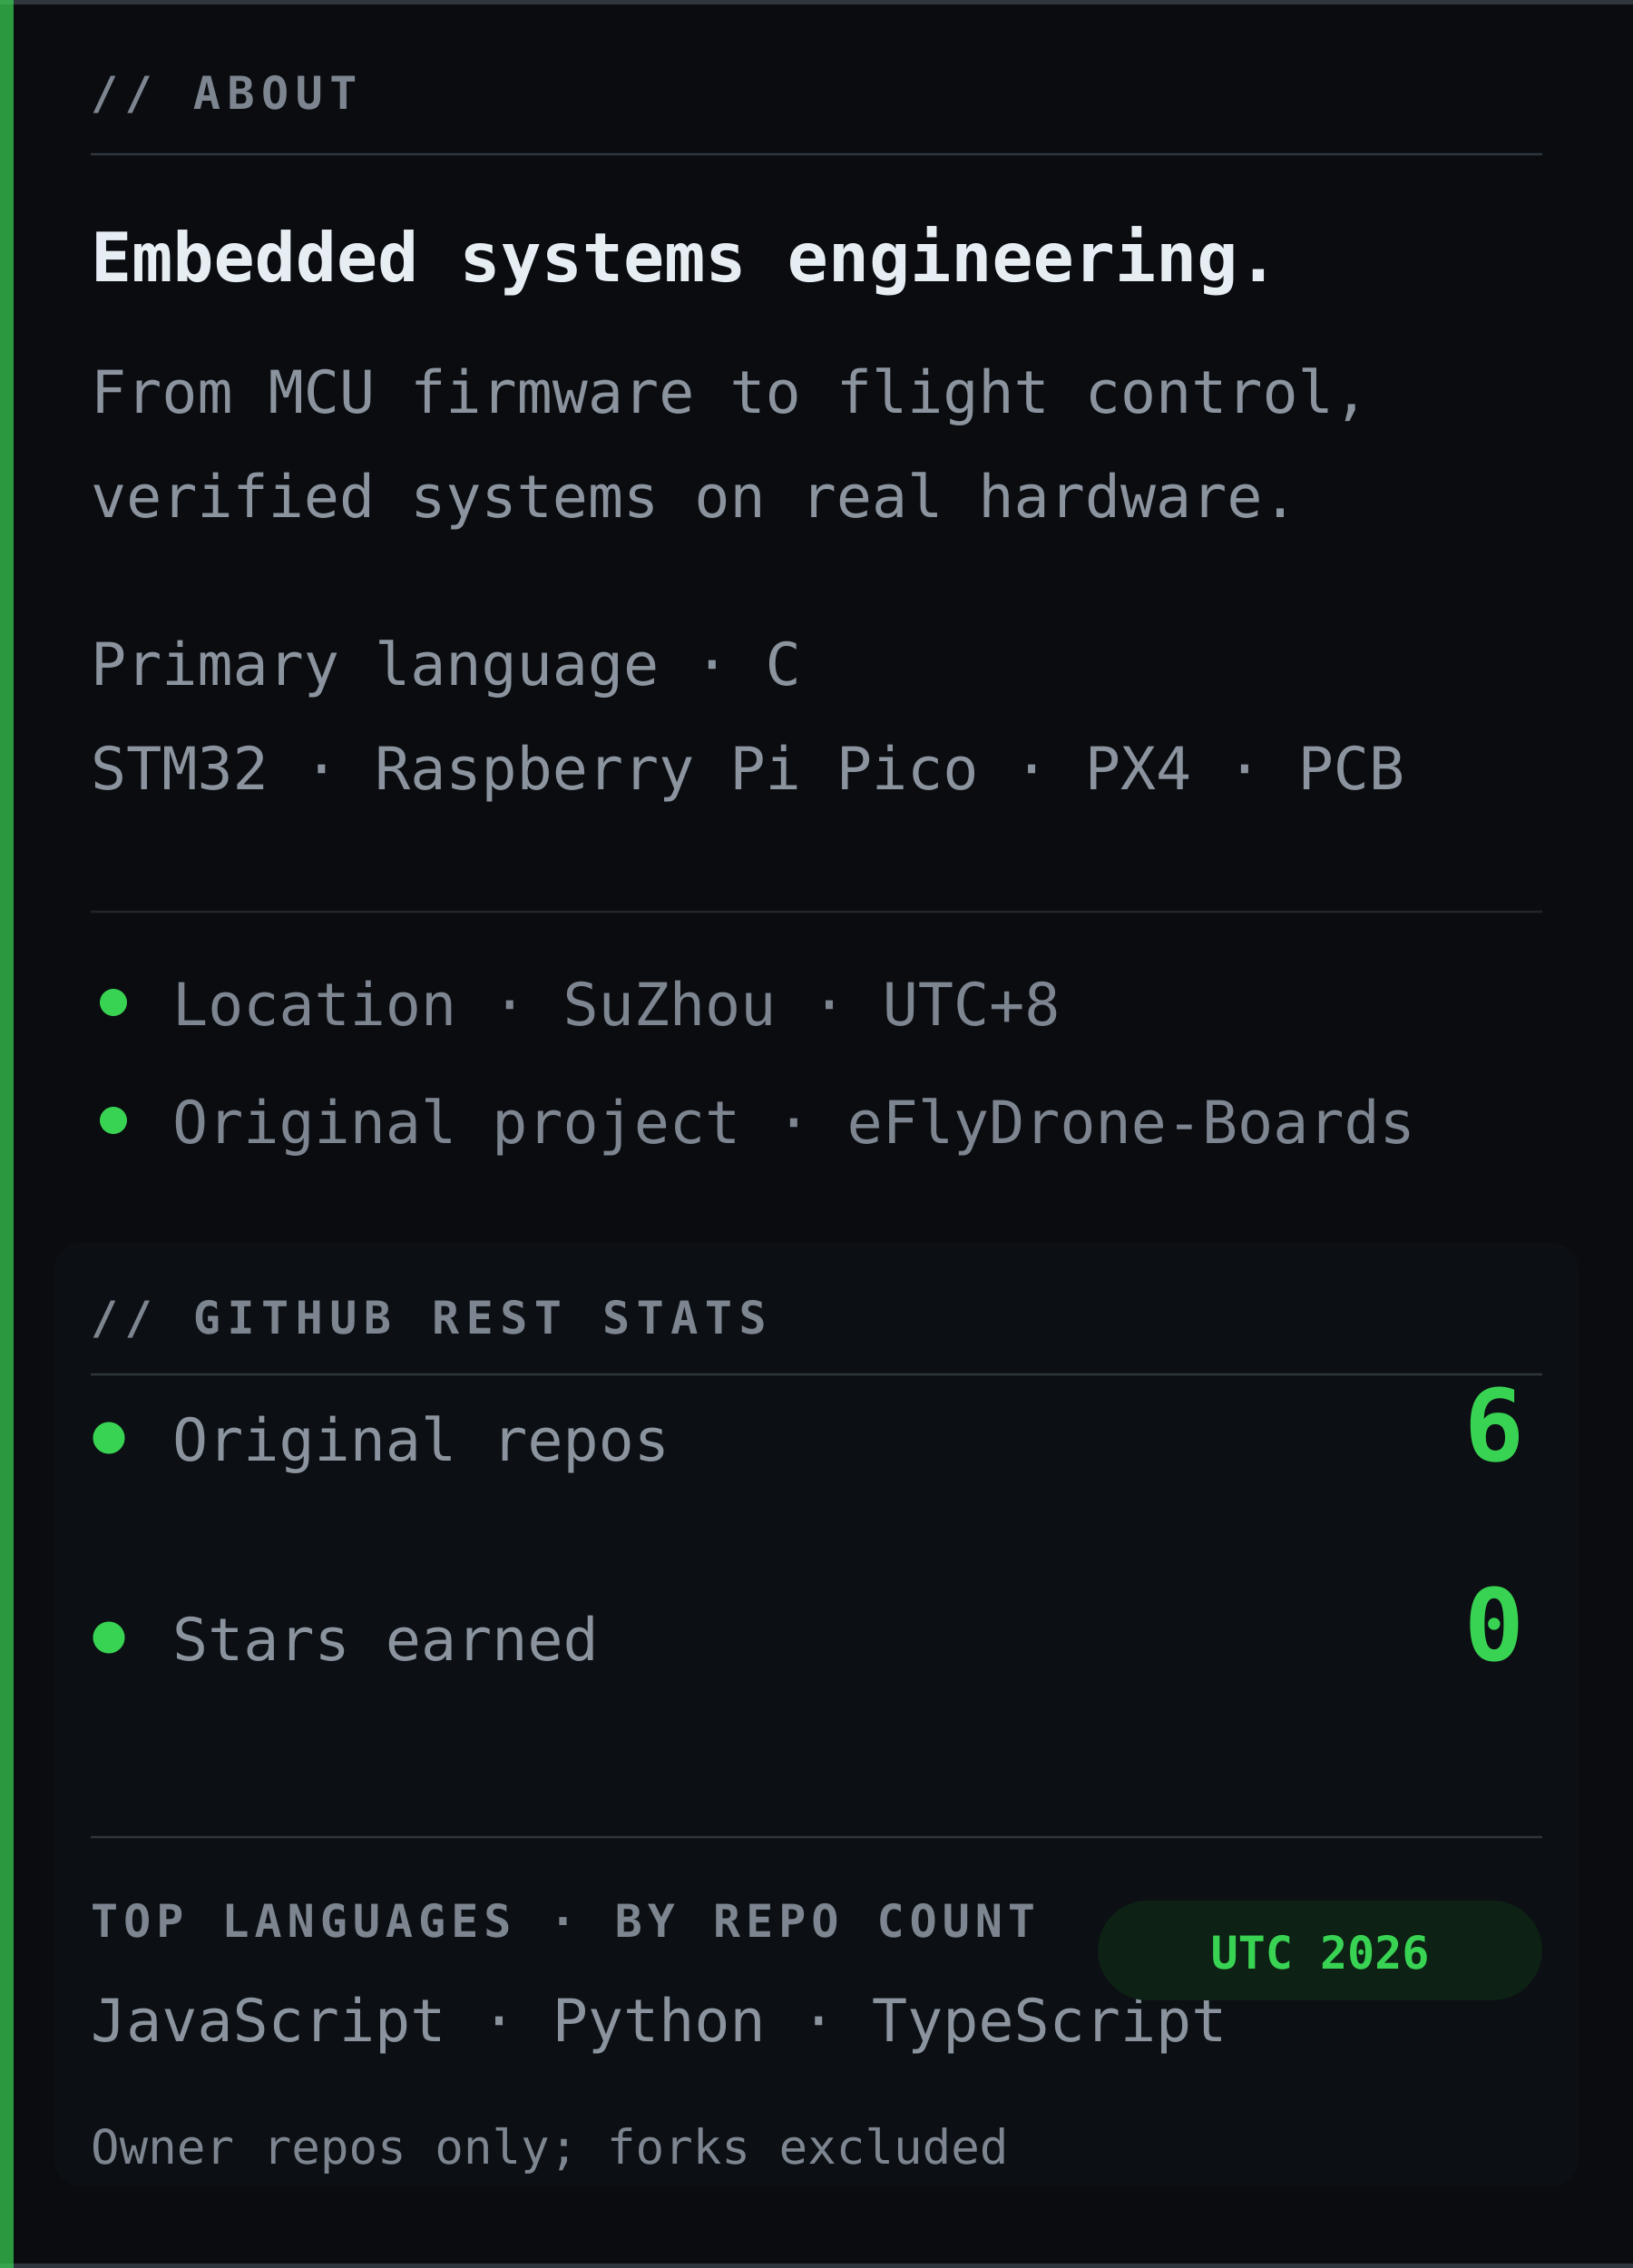
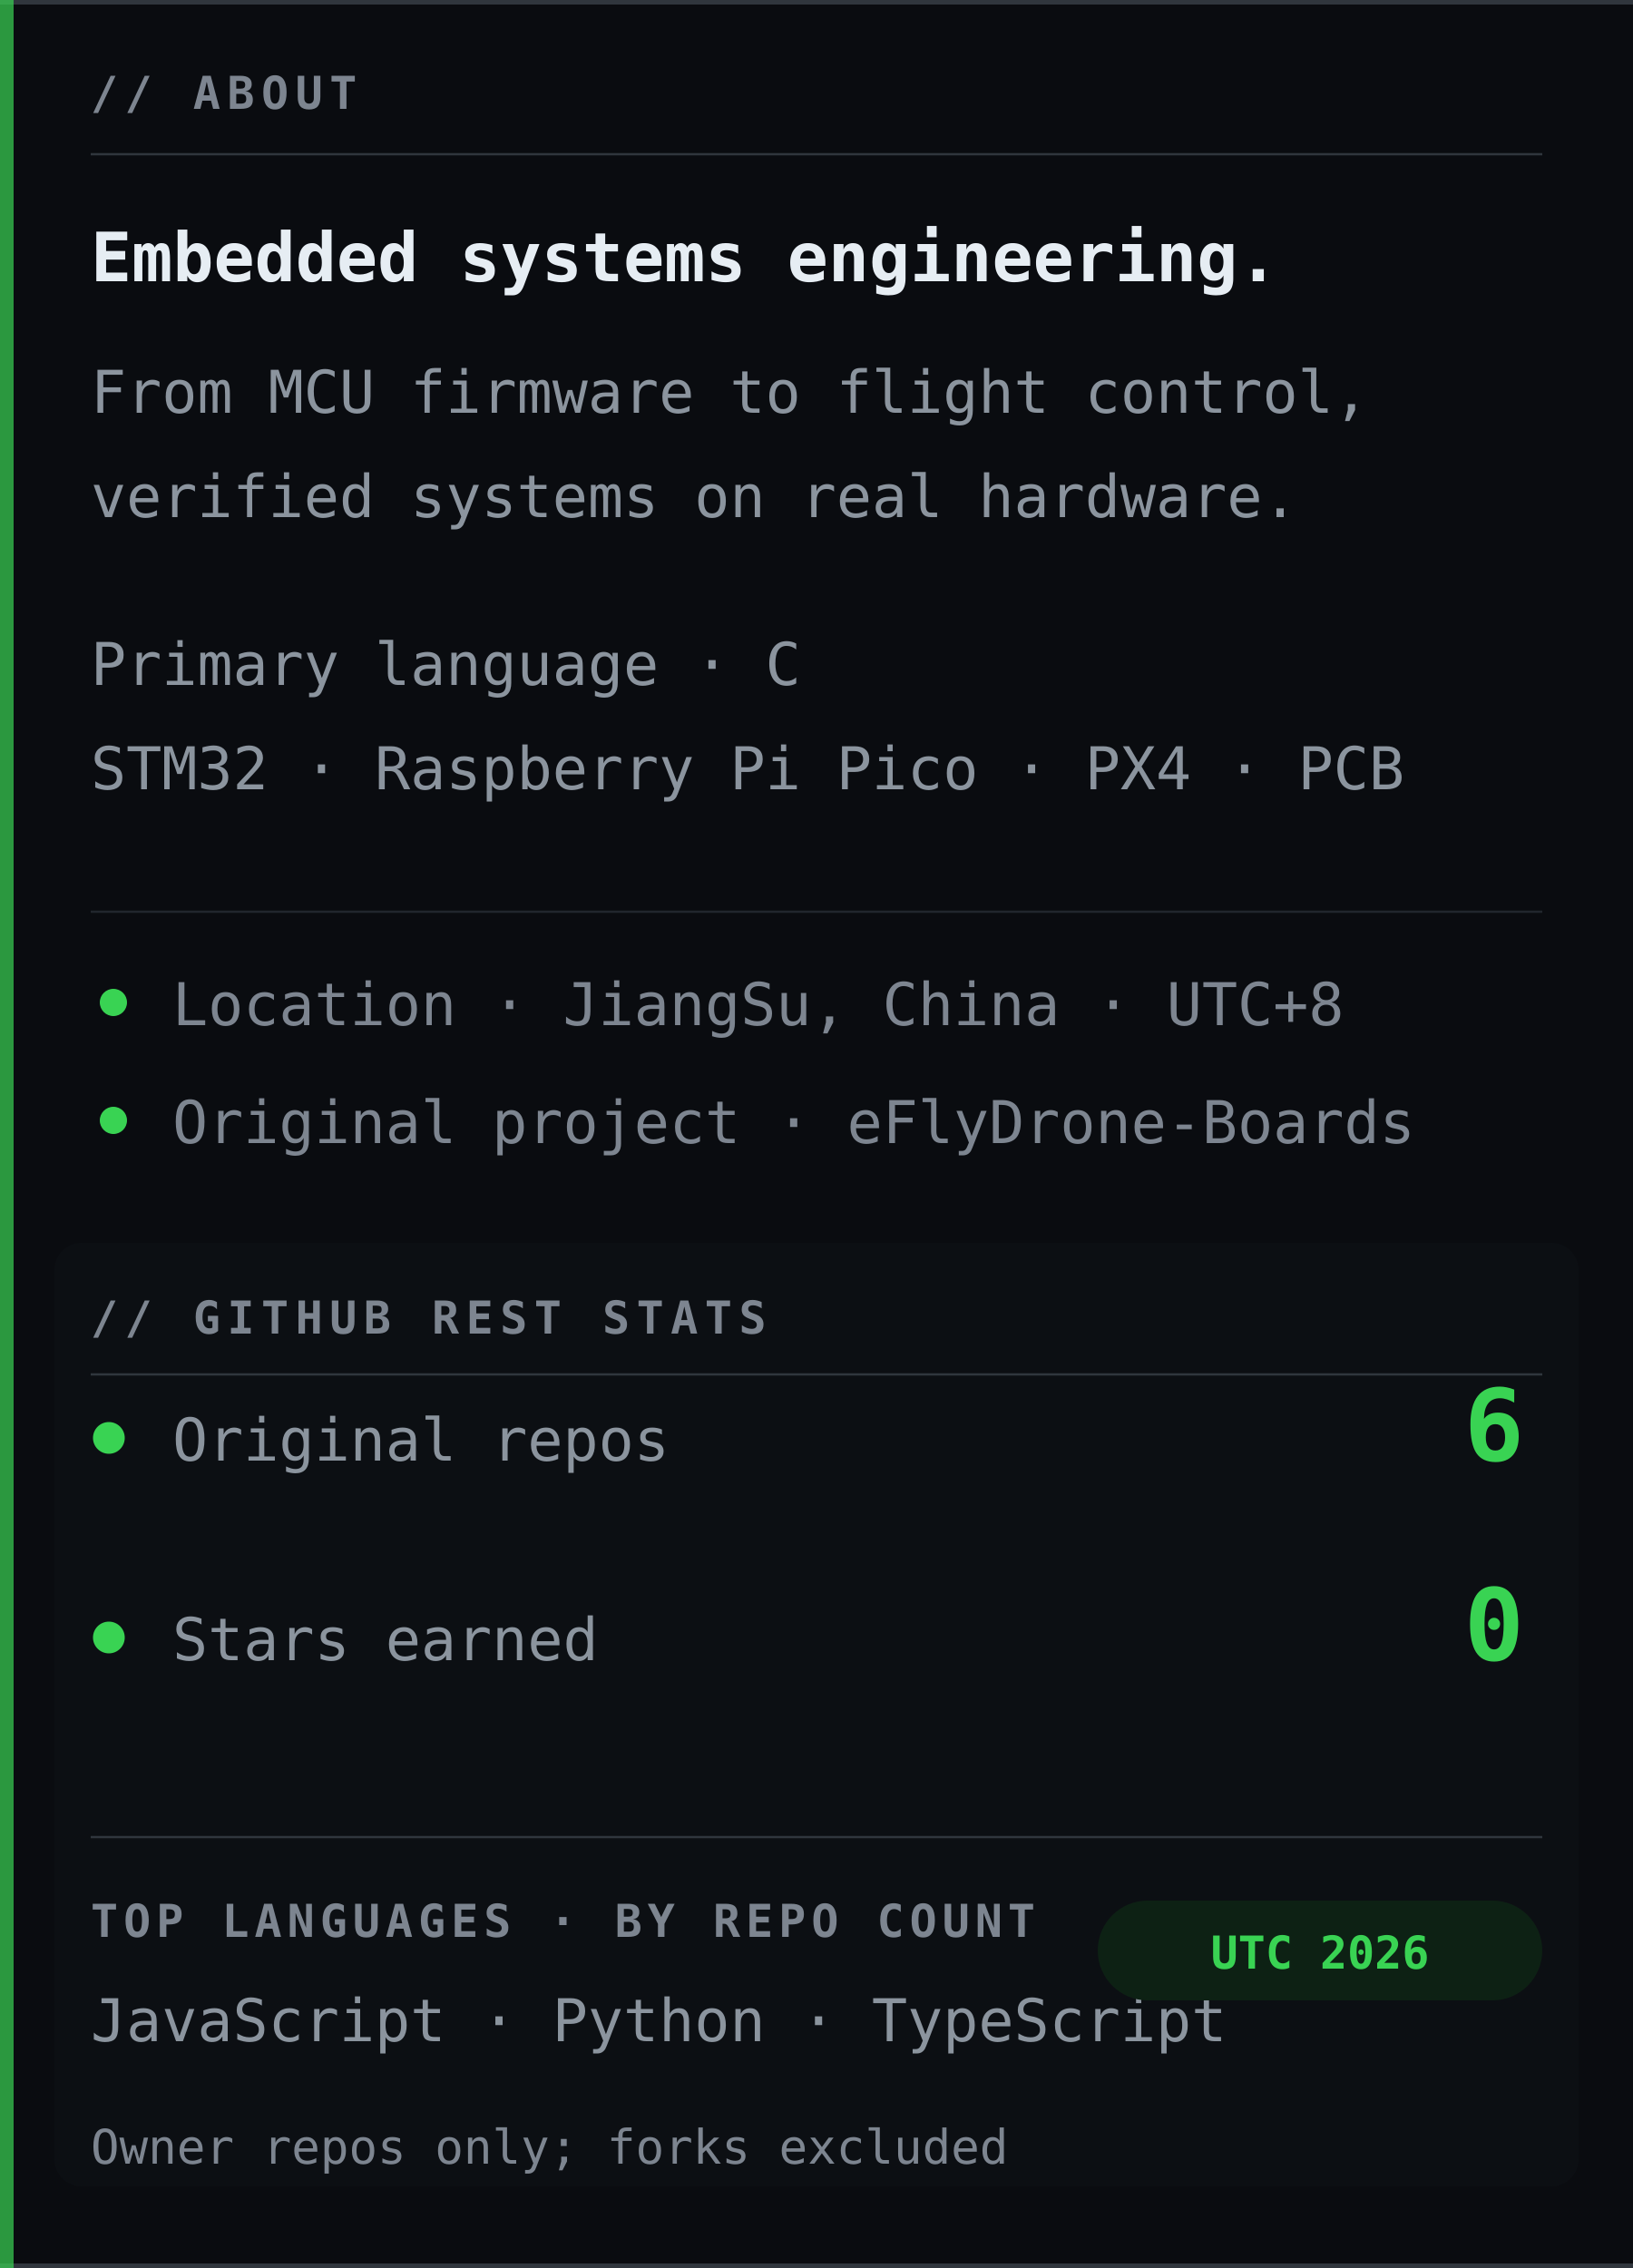
<svg xmlns="http://www.w3.org/2000/svg" width="360" height="500" viewBox="0 0 360 500" role="img" aria-labelledby="title desc">
  <rect width="360" height="500" fill="#0a0c10" />
  <path d="M0 .5H360M0 499.5H360" stroke="#30363d" stroke-width="1" />
  <text x="20" y="24" font-family="Consolas, Menlo, 'DejaVu Sans Mono', 'Courier New', monospace" font-size="10" font-weight="700" letter-spacing="1.5" fill="#7d8590">// ABOUT</text>
  <path d="M20 34H340" stroke="#30363d" stroke-width=".5" />
  <text x="20" y="62" font-family="Consolas, Menlo, 'DejaVu Sans Mono', 'Courier New', monospace" font-size="15" font-weight="700" fill="#e6edf3">Embedded systems engineering.</text>
  <text x="20" y="91" font-family="Consolas, Menlo, 'DejaVu Sans Mono', 'Courier New', monospace" font-size="13" fill="#8b949e">From MCU firmware to flight control,</text>
  <text x="20" y="114" font-family="Consolas, Menlo, 'DejaVu Sans Mono', 'Courier New', monospace" font-size="13" fill="#8b949e">verified systems on real hardware.</text>
  <text x="20" y="151" font-family="Consolas, Menlo, 'DejaVu Sans Mono', 'Courier New', monospace" font-size="13" fill="#8b949e">Primary language · C</text>
  <text x="20" y="174" font-family="Consolas, Menlo, 'DejaVu Sans Mono', 'Courier New', monospace" font-size="13" fill="#8b949e">STM32 · Raspberry Pi Pico · PX4 · PCB</text>
  <path d="M20 201H340" stroke="#21262d" stroke-width=".5" />
  <circle cx="25" cy="221" r="3" fill="#39d353" />
-   <text x="38" y="226" font-family="Consolas, Menlo, 'DejaVu Sans Mono', 'Courier New', monospace" font-size="13" fill="#7d8590">Location · SuZhou · UTC+8</text>
+   <text x="38" y="226" font-family="Consolas, Menlo, 'DejaVu Sans Mono', 'Courier New', monospace" font-size="13" fill="#7d8590">Location · JiangSu, China · UTC+8</text>
  <circle cx="25" cy="247" r="3" fill="#39d353" />
  <text x="38" y="252" font-family="Consolas, Menlo, 'DejaVu Sans Mono', 'Courier New', monospace" font-size="13" fill="#7d8590">Original project · eFlyDrone-Boards</text>
  <rect x="12" y="274" width="336" height="208" rx="6" fill="#0d1015" opacity=".72" />
  <text x="20" y="294" font-family="Consolas, Menlo, 'DejaVu Sans Mono', 'Courier New', monospace" font-size="10" font-weight="700" letter-spacing="1.5" fill="#7d8590">// GITHUB REST STATS</text>
  <path d="M20 303H340" stroke="#30363d" stroke-width=".5" />
  <circle cx="24" cy="317" r="3.5" fill="#39d353" />
  <text x="38" y="322" font-family="Consolas, Menlo, 'DejaVu Sans Mono', 'Courier New', monospace" font-size="13" fill="#8b949e">Original repos</text>
  <text x="336" y="322" text-anchor="end" font-family="Consolas, Menlo, 'DejaVu Sans Mono', 'Courier New', monospace" font-size="22" font-weight="700" fill="#39d353">6</text>
  <circle cx="24" cy="361" r="3.5" fill="#39d353" />
  <text x="38" y="366" font-family="Consolas, Menlo, 'DejaVu Sans Mono', 'Courier New', monospace" font-size="13" fill="#8b949e">Stars earned</text>
  <text x="336" y="366" text-anchor="end" font-family="Consolas, Menlo, 'DejaVu Sans Mono', 'Courier New', monospace" font-size="22" font-weight="700" fill="#39d353">0</text>
  <path d="M20 405H340" stroke="#30363d" stroke-width=".5" />
  <text x="20" y="427" font-family="Consolas, Menlo, 'DejaVu Sans Mono', 'Courier New', monospace" font-size="10" font-weight="700" letter-spacing="1.2" fill="#7d8590">TOP LANGUAGES · BY REPO COUNT</text>
  <text x="20" y="450" font-family="Consolas, Menlo, 'DejaVu Sans Mono', 'Courier New', monospace" font-size="13" fill="#8b949e">JavaScript · Python · TypeScript</text>
  <rect x="242" y="419" width="98" height="22" rx="11" fill="#0d2114" />
  <text x="291" y="434" text-anchor="middle" font-family="Consolas, Menlo, 'DejaVu Sans Mono', 'Courier New', monospace" font-size="10" font-weight="700" fill="#39d353">UTC 2026</text>
  <text x="20" y="477" font-family="Consolas, Menlo, 'DejaVu Sans Mono', 'Courier New', monospace" font-size="10.5" fill="#7d8590">Owner repos only; forks excluded</text>
  <rect width="3" height="500" fill="#39d353" opacity=".7" />
</svg>
